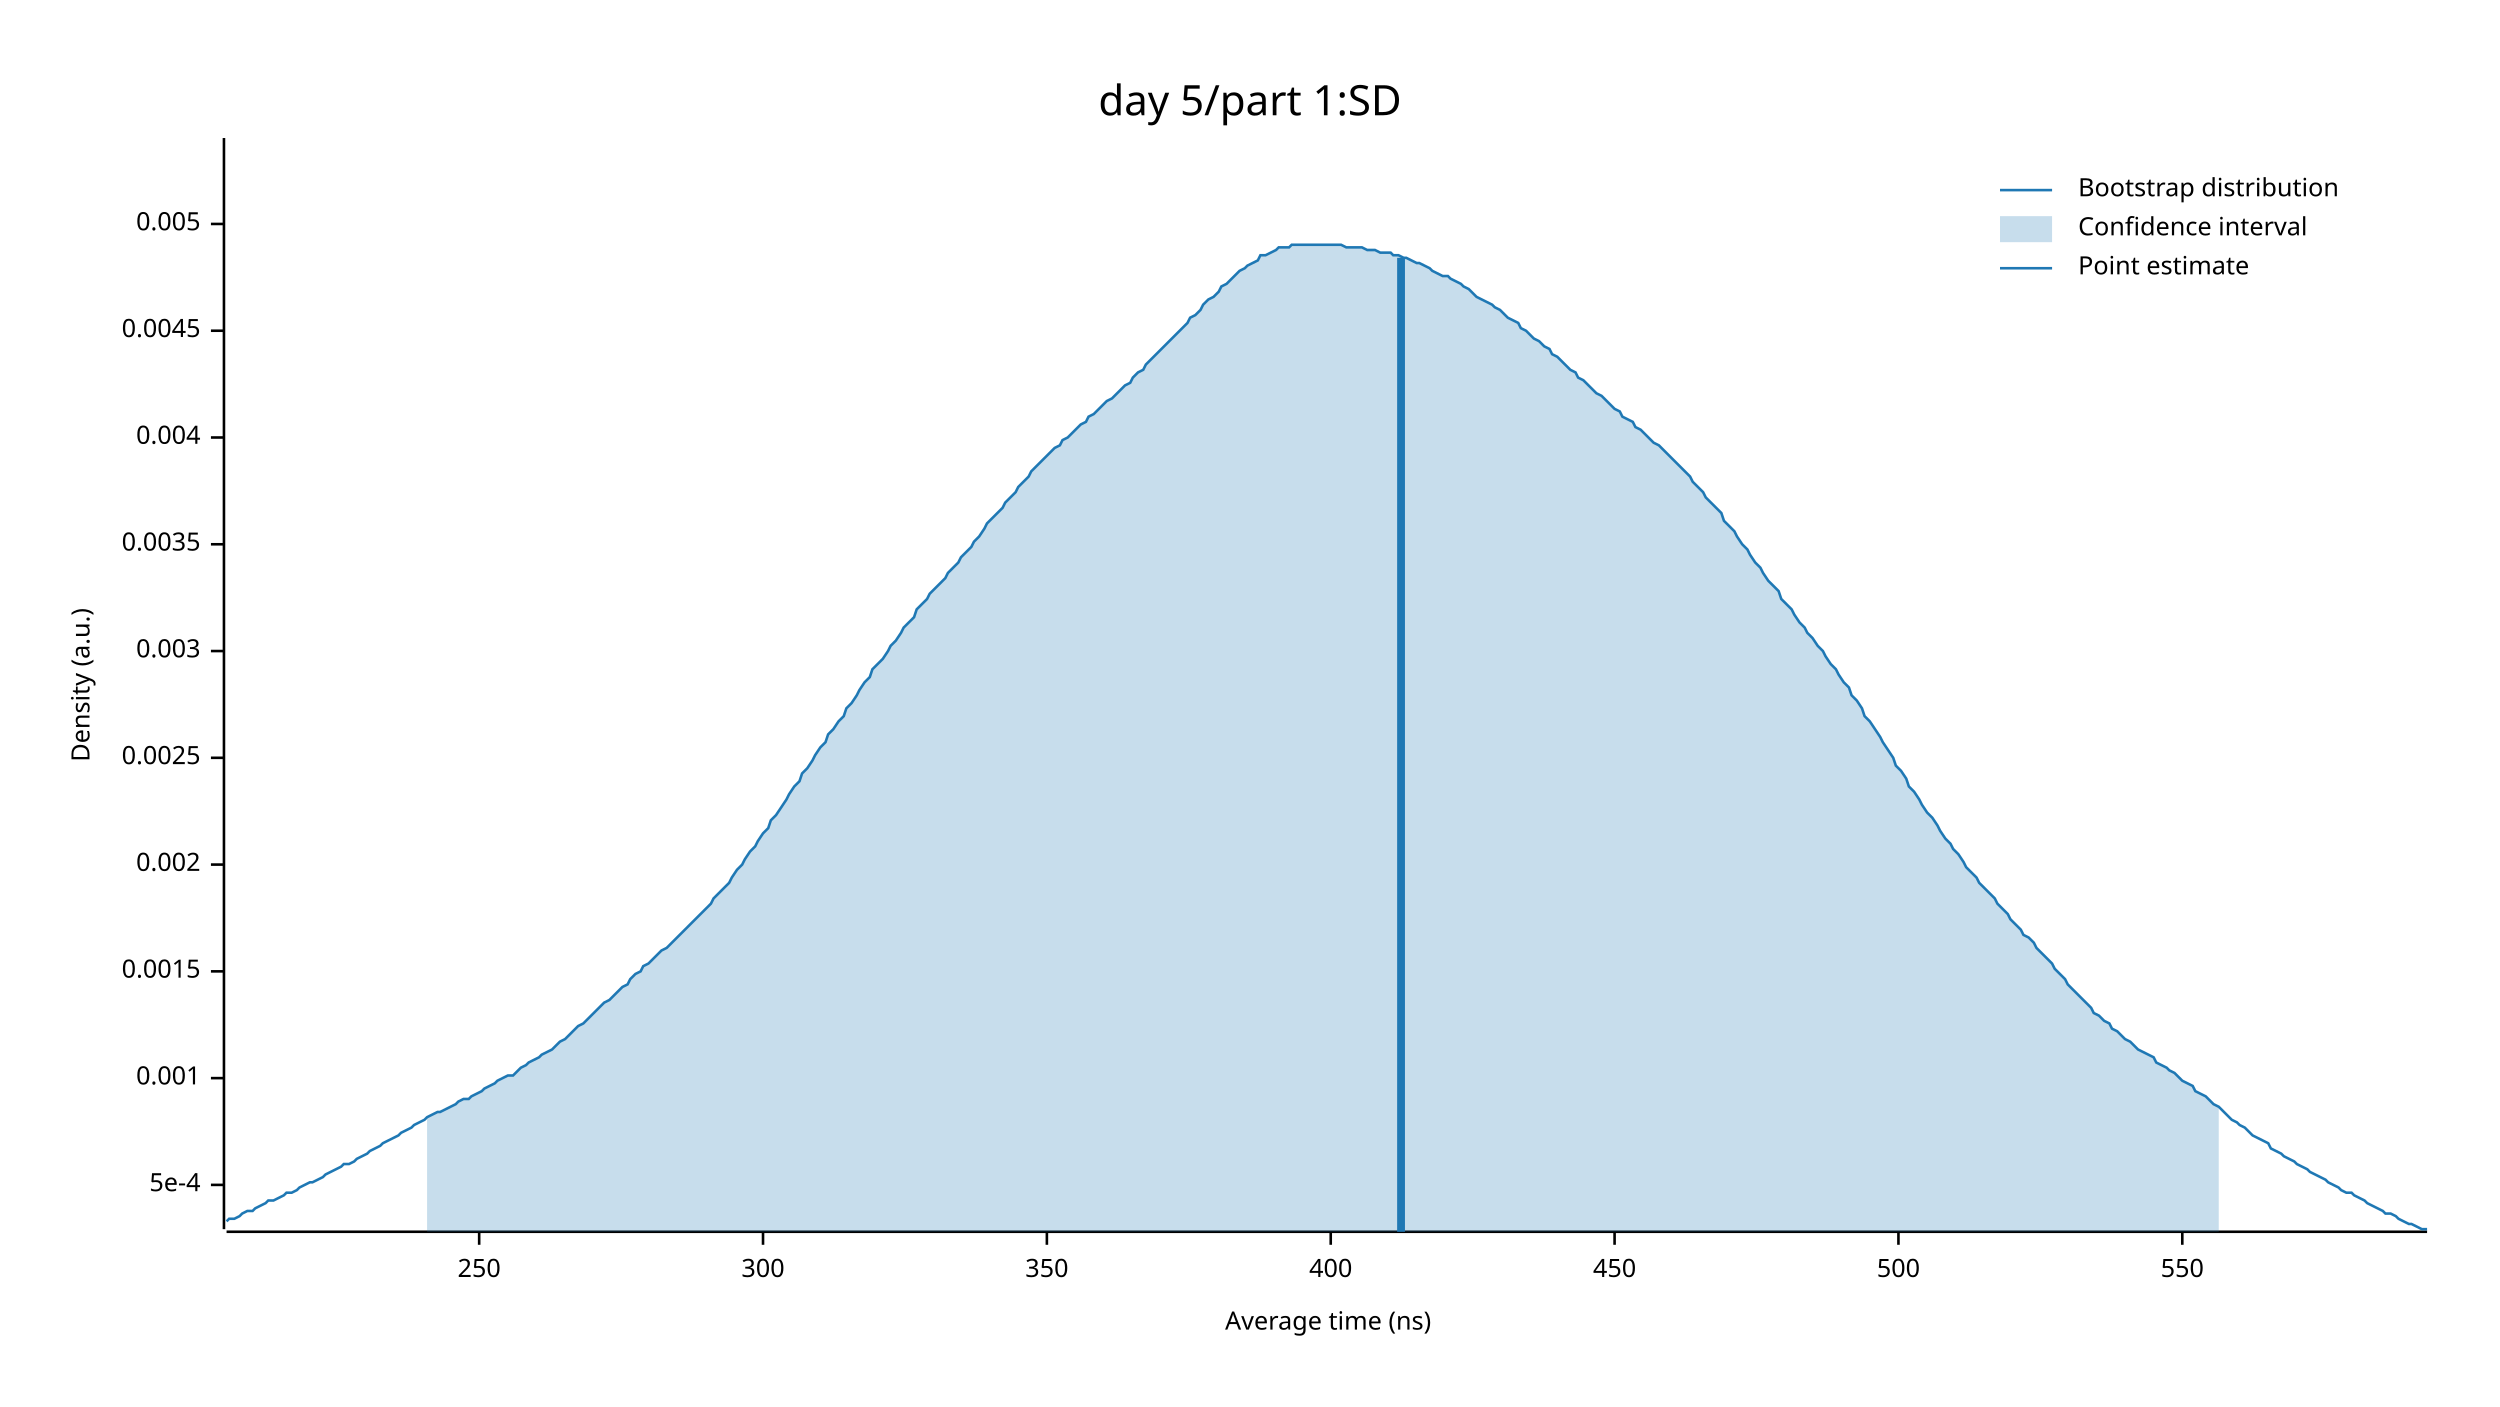
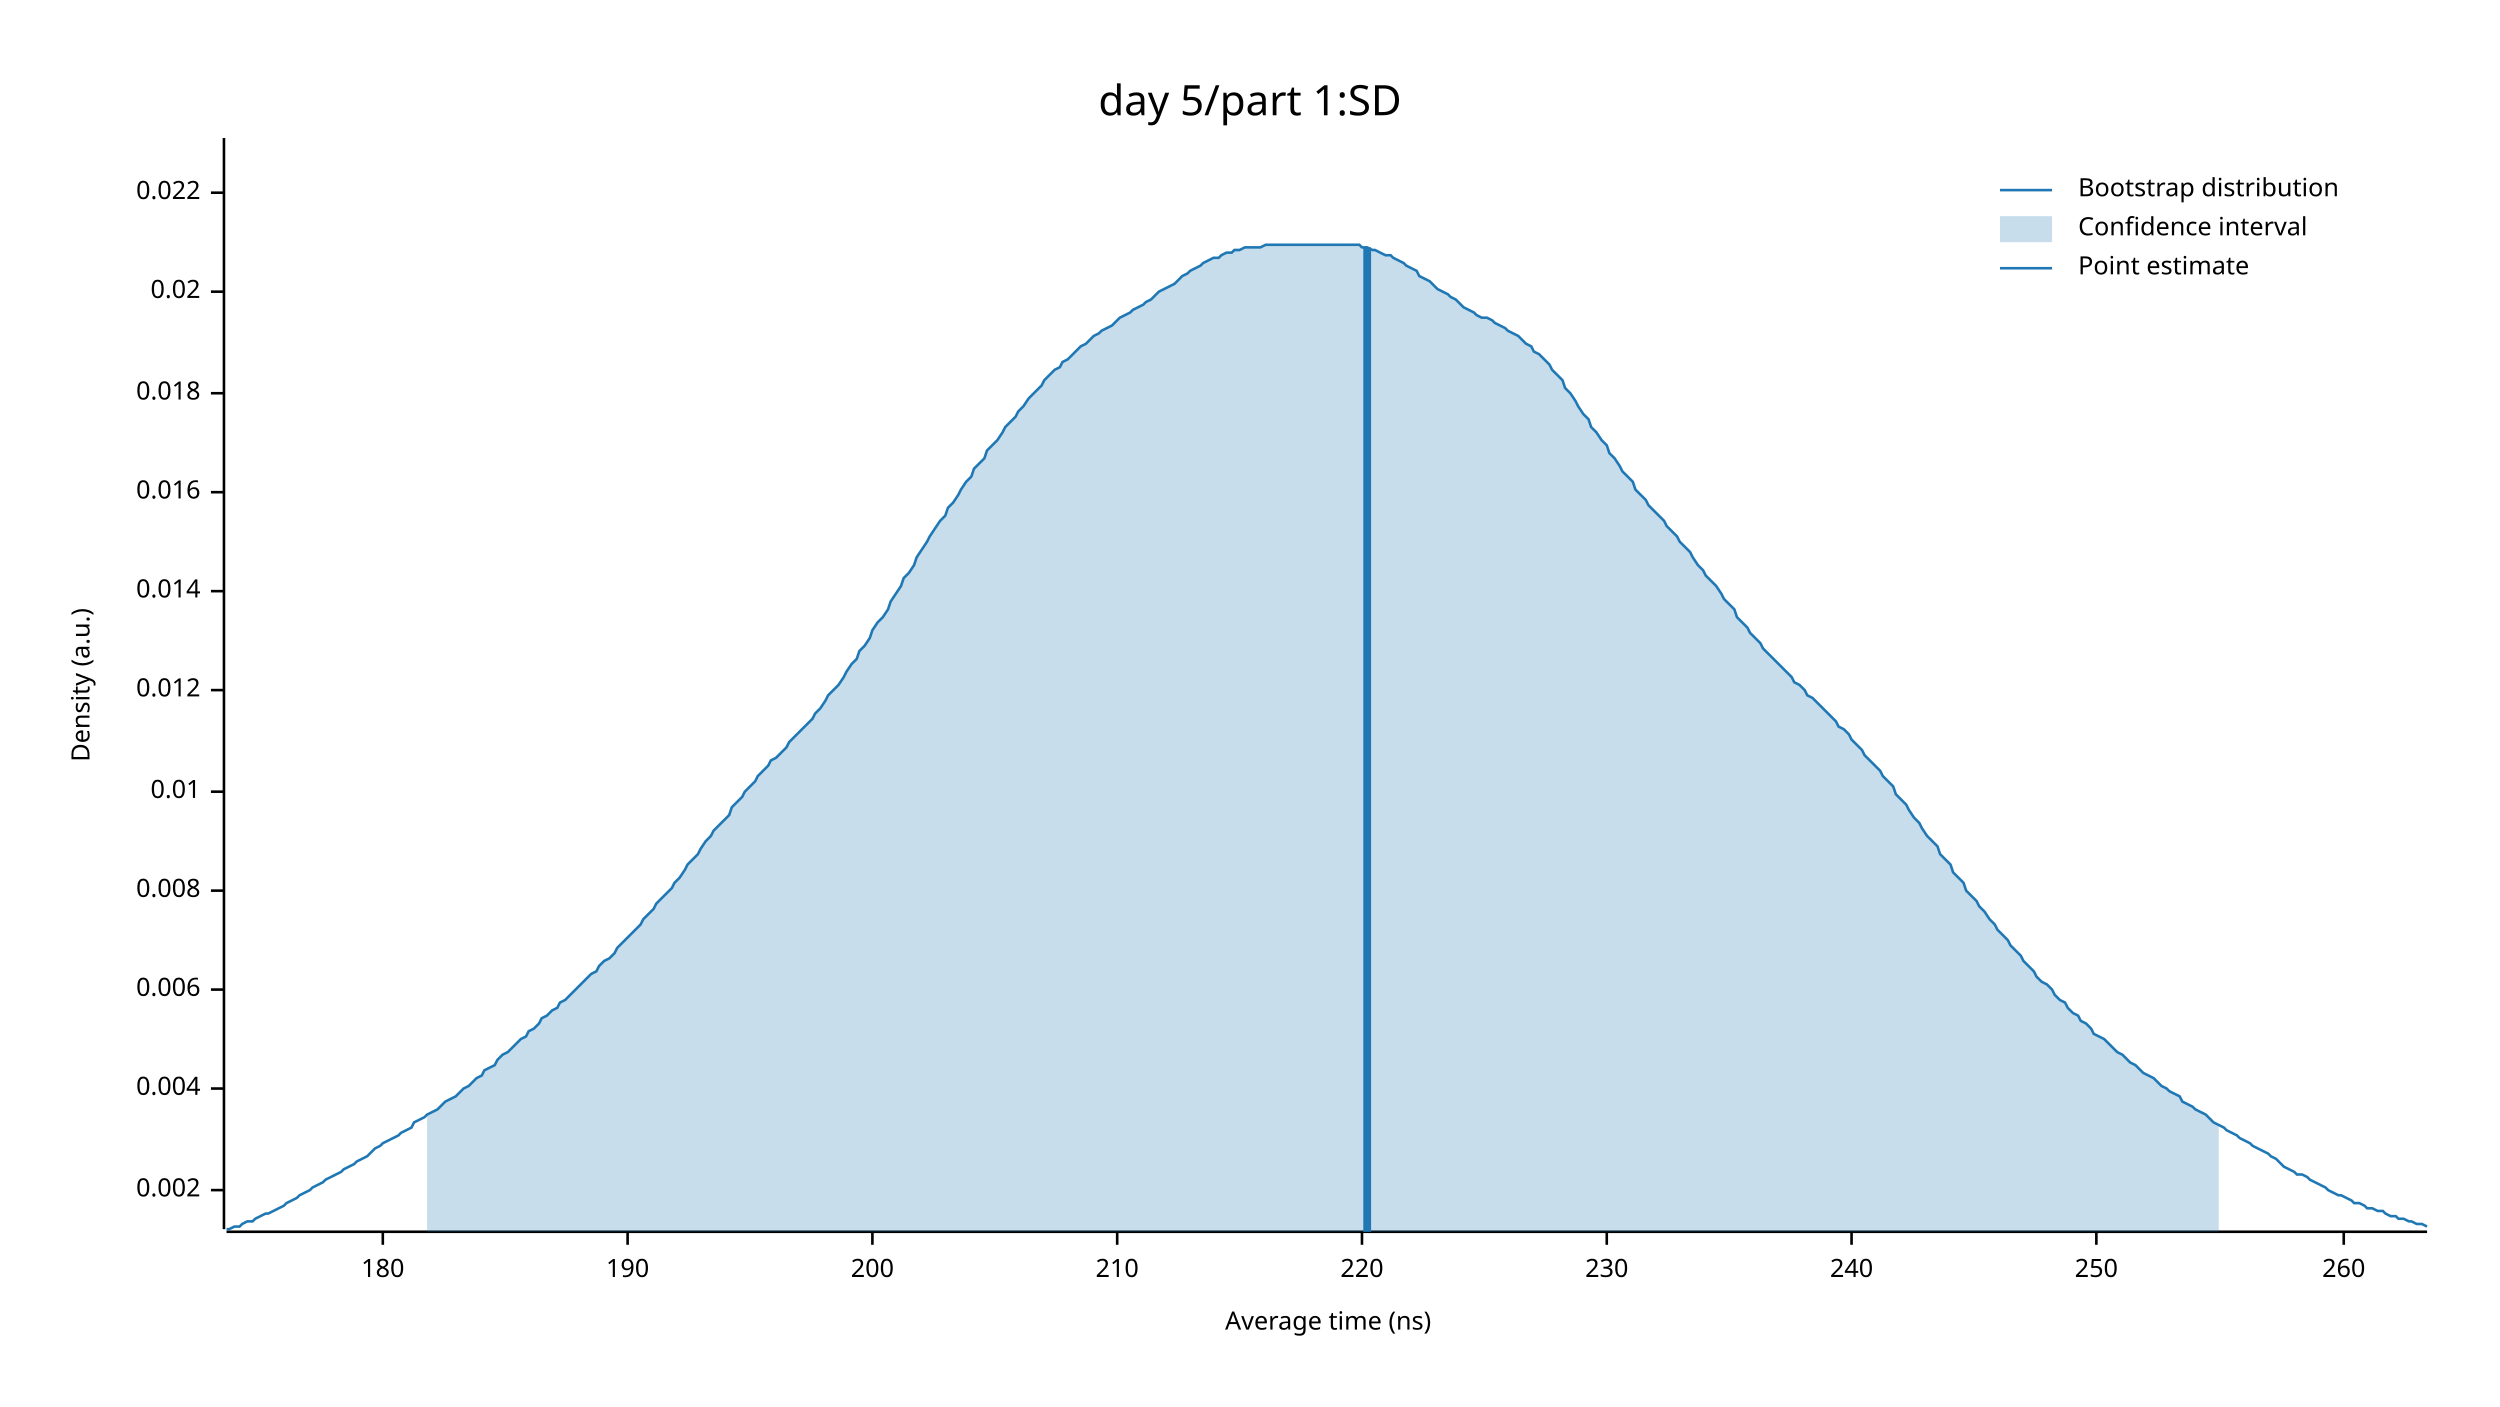
<svg xmlns="http://www.w3.org/2000/svg" width="960" height="540" viewBox="0 0 960 540">
  <text x="480" y="32" dy="0.76em" text-anchor="middle" font-family="sans-serif" font-size="16.129" opacity="1" fill="#000000">
day 5/part 1:SD
</text>
  <text x="27" y="263" dy="0.76em" text-anchor="middle" font-family="sans-serif" font-size="9.677" opacity="1" fill="#000000" transform="rotate(270, 27, 263)">
Density (a.u.)
</text>
  <text x="510" y="513" dy="-0.5ex" text-anchor="middle" font-family="sans-serif" font-size="9.677" opacity="1" fill="#000000">
Average time (ns)
</text>
  <polyline fill="none" opacity="1" stroke="#000000" stroke-width="1" points="86,53 86,472 " />
-   <text x="77" y="455" dy="0.5ex" text-anchor="end" font-family="sans-serif" font-size="9.677" opacity="1" fill="#000000">
- 5e-4
- </text>
-   <polyline fill="none" opacity="1" stroke="#000000" stroke-width="1" points="81,455 86,455 " />
-   <text x="77" y="414" dy="0.5ex" text-anchor="end" font-family="sans-serif" font-size="9.677" opacity="1" fill="#000000">
- 0.001
- </text>
-   <polyline fill="none" opacity="1" stroke="#000000" stroke-width="1" points="81,414 86,414 " />
-   <text x="77" y="373" dy="0.5ex" text-anchor="end" font-family="sans-serif" font-size="9.677" opacity="1" fill="#000000">
- 0.0015
- </text>
-   <polyline fill="none" opacity="1" stroke="#000000" stroke-width="1" points="81,373 86,373 " />
-   <text x="77" y="332" dy="0.5ex" text-anchor="end" font-family="sans-serif" font-size="9.677" opacity="1" fill="#000000">
+   <text x="77" y="457" dy="0.5ex" text-anchor="end" font-family="sans-serif" font-size="9.677" opacity="1" fill="#000000">
0.002
</text>
-   <polyline fill="none" opacity="1" stroke="#000000" stroke-width="1" points="81,332 86,332 " />
-   <text x="77" y="291" dy="0.5ex" text-anchor="end" font-family="sans-serif" font-size="9.677" opacity="1" fill="#000000">
- 0.0025
- </text>
-   <polyline fill="none" opacity="1" stroke="#000000" stroke-width="1" points="81,291 86,291 " />
-   <text x="77" y="250" dy="0.5ex" text-anchor="end" font-family="sans-serif" font-size="9.677" opacity="1" fill="#000000">
- 0.003
- </text>
-   <polyline fill="none" opacity="1" stroke="#000000" stroke-width="1" points="81,250 86,250 " />
-   <text x="77" y="209" dy="0.5ex" text-anchor="end" font-family="sans-serif" font-size="9.677" opacity="1" fill="#000000">
- 0.0035
- </text>
-   <polyline fill="none" opacity="1" stroke="#000000" stroke-width="1" points="81,209 86,209 " />
-   <text x="77" y="168" dy="0.5ex" text-anchor="end" font-family="sans-serif" font-size="9.677" opacity="1" fill="#000000">
+   <polyline fill="none" opacity="1" stroke="#000000" stroke-width="1" points="81,457 86,457 " />
+   <text x="77" y="418" dy="0.5ex" text-anchor="end" font-family="sans-serif" font-size="9.677" opacity="1" fill="#000000">
0.004
</text>
-   <polyline fill="none" opacity="1" stroke="#000000" stroke-width="1" points="81,168 86,168 " />
-   <text x="77" y="127" dy="0.5ex" text-anchor="end" font-family="sans-serif" font-size="9.677" opacity="1" fill="#000000">
- 0.0045
+   <polyline fill="none" opacity="1" stroke="#000000" stroke-width="1" points="81,418 86,418 " />
+   <text x="77" y="380" dy="0.5ex" text-anchor="end" font-family="sans-serif" font-size="9.677" opacity="1" fill="#000000">
+ 0.006
</text>
-   <polyline fill="none" opacity="1" stroke="#000000" stroke-width="1" points="81,127 86,127 " />
-   <text x="77" y="86" dy="0.5ex" text-anchor="end" font-family="sans-serif" font-size="9.677" opacity="1" fill="#000000">
- 0.005
+   <polyline fill="none" opacity="1" stroke="#000000" stroke-width="1" points="81,380 86,380 " />
+   <text x="77" y="342" dy="0.5ex" text-anchor="end" font-family="sans-serif" font-size="9.677" opacity="1" fill="#000000">
+ 0.008
</text>
-   <polyline fill="none" opacity="1" stroke="#000000" stroke-width="1" points="81,86 86,86 " />
+   <polyline fill="none" opacity="1" stroke="#000000" stroke-width="1" points="81,342 86,342 " />
+   <text x="77" y="304" dy="0.5ex" text-anchor="end" font-family="sans-serif" font-size="9.677" opacity="1" fill="#000000">
+ 0.01
+ </text>
+   <polyline fill="none" opacity="1" stroke="#000000" stroke-width="1" points="81,304 86,304 " />
+   <text x="77" y="265" dy="0.5ex" text-anchor="end" font-family="sans-serif" font-size="9.677" opacity="1" fill="#000000">
+ 0.012
+ </text>
+   <polyline fill="none" opacity="1" stroke="#000000" stroke-width="1" points="81,265 86,265 " />
+   <text x="77" y="227" dy="0.5ex" text-anchor="end" font-family="sans-serif" font-size="9.677" opacity="1" fill="#000000">
+ 0.014
+ </text>
+   <polyline fill="none" opacity="1" stroke="#000000" stroke-width="1" points="81,227 86,227 " />
+   <text x="77" y="189" dy="0.5ex" text-anchor="end" font-family="sans-serif" font-size="9.677" opacity="1" fill="#000000">
+ 0.016
+ </text>
+   <polyline fill="none" opacity="1" stroke="#000000" stroke-width="1" points="81,189 86,189 " />
+   <text x="77" y="151" dy="0.5ex" text-anchor="end" font-family="sans-serif" font-size="9.677" opacity="1" fill="#000000">
+ 0.018
+ </text>
+   <polyline fill="none" opacity="1" stroke="#000000" stroke-width="1" points="81,151 86,151 " />
+   <text x="77" y="112" dy="0.5ex" text-anchor="end" font-family="sans-serif" font-size="9.677" opacity="1" fill="#000000">
+ 0.02
+ </text>
+   <polyline fill="none" opacity="1" stroke="#000000" stroke-width="1" points="81,112 86,112 " />
+   <text x="77" y="74" dy="0.5ex" text-anchor="end" font-family="sans-serif" font-size="9.677" opacity="1" fill="#000000">
+ 0.022
+ </text>
+   <polyline fill="none" opacity="1" stroke="#000000" stroke-width="1" points="81,74 86,74 " />
  <polyline fill="none" opacity="1" stroke="#000000" stroke-width="1" points="87,473 932,473 " />
-   <text x="184" y="483" dy="0.76em" text-anchor="middle" font-family="sans-serif" font-size="9.677" opacity="1" fill="#000000">
+   <text x="147" y="483" dy="0.76em" text-anchor="middle" font-family="sans-serif" font-size="9.677" opacity="1" fill="#000000">
+ 180
+ </text>
+   <polyline fill="none" opacity="1" stroke="#000000" stroke-width="1" points="147,473 147,478 " />
+   <text x="241" y="483" dy="0.76em" text-anchor="middle" font-family="sans-serif" font-size="9.677" opacity="1" fill="#000000">
+ 190
+ </text>
+   <polyline fill="none" opacity="1" stroke="#000000" stroke-width="1" points="241,473 241,478 " />
+   <text x="335" y="483" dy="0.76em" text-anchor="middle" font-family="sans-serif" font-size="9.677" opacity="1" fill="#000000">
+ 200
+ </text>
+   <polyline fill="none" opacity="1" stroke="#000000" stroke-width="1" points="335,473 335,478 " />
+   <text x="429" y="483" dy="0.76em" text-anchor="middle" font-family="sans-serif" font-size="9.677" opacity="1" fill="#000000">
+ 210
+ </text>
+   <polyline fill="none" opacity="1" stroke="#000000" stroke-width="1" points="429,473 429,478 " />
+   <text x="523" y="483" dy="0.76em" text-anchor="middle" font-family="sans-serif" font-size="9.677" opacity="1" fill="#000000">
+ 220
+ </text>
+   <polyline fill="none" opacity="1" stroke="#000000" stroke-width="1" points="523,473 523,478 " />
+   <text x="617" y="483" dy="0.76em" text-anchor="middle" font-family="sans-serif" font-size="9.677" opacity="1" fill="#000000">
+ 230
+ </text>
+   <polyline fill="none" opacity="1" stroke="#000000" stroke-width="1" points="617,473 617,478 " />
+   <text x="711" y="483" dy="0.76em" text-anchor="middle" font-family="sans-serif" font-size="9.677" opacity="1" fill="#000000">
+ 240
+ </text>
+   <polyline fill="none" opacity="1" stroke="#000000" stroke-width="1" points="711,473 711,478 " />
+   <text x="805" y="483" dy="0.76em" text-anchor="middle" font-family="sans-serif" font-size="9.677" opacity="1" fill="#000000">
250
</text>
-   <polyline fill="none" opacity="1" stroke="#000000" stroke-width="1" points="184,473 184,478 " />
-   <text x="293" y="483" dy="0.76em" text-anchor="middle" font-family="sans-serif" font-size="9.677" opacity="1" fill="#000000">
- 300
+   <polyline fill="none" opacity="1" stroke="#000000" stroke-width="1" points="805,473 805,478 " />
+   <text x="900" y="483" dy="0.76em" text-anchor="middle" font-family="sans-serif" font-size="9.677" opacity="1" fill="#000000">
+ 260
</text>
-   <polyline fill="none" opacity="1" stroke="#000000" stroke-width="1" points="293,473 293,478 " />
-   <text x="402" y="483" dy="0.76em" text-anchor="middle" font-family="sans-serif" font-size="9.677" opacity="1" fill="#000000">
- 350
- </text>
-   <polyline fill="none" opacity="1" stroke="#000000" stroke-width="1" points="402,473 402,478 " />
-   <text x="511" y="483" dy="0.76em" text-anchor="middle" font-family="sans-serif" font-size="9.677" opacity="1" fill="#000000">
- 400
- </text>
-   <polyline fill="none" opacity="1" stroke="#000000" stroke-width="1" points="511,473 511,478 " />
-   <text x="620" y="483" dy="0.76em" text-anchor="middle" font-family="sans-serif" font-size="9.677" opacity="1" fill="#000000">
- 450
- </text>
-   <polyline fill="none" opacity="1" stroke="#000000" stroke-width="1" points="620,473 620,478 " />
-   <text x="729" y="483" dy="0.76em" text-anchor="middle" font-family="sans-serif" font-size="9.677" opacity="1" fill="#000000">
- 500
- </text>
-   <polyline fill="none" opacity="1" stroke="#000000" stroke-width="1" points="729,473 729,478 " />
-   <text x="838" y="483" dy="0.76em" text-anchor="middle" font-family="sans-serif" font-size="9.677" opacity="1" fill="#000000">
- 550
- </text>
-   <polyline fill="none" opacity="1" stroke="#000000" stroke-width="1" points="838,473 838,478 " />
-   <polyline fill="none" opacity="1" stroke="#1F78B4" stroke-width="1" points="87,469 88,468 90,468 92,467 93,466 95,465 97,465 98,464 100,463 102,462 103,461 105,461 107,460 109,459 110,458 112,458 114,457 115,456 117,455 119,454 120,454 122,453 124,452 125,451 127,450 129,449 131,448 132,447 134,447 136,446 137,445 139,444 141,443 142,442 144,441 146,440 147,439 149,438 151,437 153,436 154,435 156,434 158,433 159,432 161,431 163,430 164,429 166,428 168,427 169,427 171,426 173,425 175,424 176,423 178,422 180,422 181,421 183,420 185,419 186,418 188,417 190,416 191,415 193,414 195,413 197,413 198,412 200,410 202,409 203,408 205,407 207,406 208,405 210,404 212,403 214,401 215,400 217,399 219,397 220,396 222,394 224,393 225,392 227,390 229,388 230,387 232,385 234,384 236,382 237,381 239,379 241,378 242,376 244,374 246,373 247,371 249,370 251,368 252,367 254,365 256,364 258,362 259,361 261,359 263,357 264,356 266,354 268,352 269,351 271,349 273,347 274,345 276,343 278,341 280,339 281,337 283,334 285,332 286,330 288,327 290,325 291,323 293,320 295,318 296,315 298,313 300,310 302,307 303,305 305,302 307,300 308,297 310,295 312,292 313,290 315,287 317,285 318,282 320,280 322,277 324,275 325,272 327,270 329,267 330,265 332,262 334,260 335,257 337,255 339,253 341,250 342,248 344,246 346,243 347,241 349,239 351,237 352,234 354,232 356,230 357,228 359,226 361,224 363,222 364,220 366,218 368,216 369,214 371,212 373,210 374,208 376,206 378,203 379,201 381,199 383,197 385,195 386,193 388,191 390,189 391,187 393,185 395,183 396,181 398,179 400,177 401,176 403,174 405,172 407,171 408,169 410,168 412,166 413,165 415,163 417,162 418,160 420,159 422,157 423,156 425,154 427,153 429,151 430,150 432,148 434,147 435,145 437,143 439,142 440,140 442,138 444,136 445,135 447,133 449,131 451,129 452,128 454,126 456,124 457,122 459,121 461,119 462,117 464,115 466,114 468,112 469,110 471,109 473,107 474,106 476,104 478,103 479,102 481,101 483,100 484,98 486,98 488,97 490,96 491,95 493,95 495,95 496,94 498,94 500,94 501,94 503,94 505,94 506,94 508,94 510,94 512,94 513,94 515,94 517,95 518,95 520,95 522,95 523,95 525,96 527,96 528,96 530,97 532,97 534,97 535,98 537,98 539,99 540,99 542,100 544,101 545,101 547,102 549,103 550,104 552,105 554,106 556,106 557,107 559,108 561,109 562,110 564,111 566,113 567,114 569,115 571,116 573,117 574,118 576,119 578,121 579,122 581,123 583,124 584,126 586,127 588,129 589,130 591,131 593,133 595,134 596,136 598,137 600,139 601,140 603,142 605,143 606,145 608,146 610,148 611,149 613,151 615,152 617,154 618,155 620,157 622,158 623,160 625,161 627,162 628,164 630,165 632,167 633,168 635,170 637,171 639,173 640,174 642,176 644,178 645,179 647,181 649,183 650,185 652,187 654,189 655,191 657,193 659,195 661,197 662,200 664,202 666,204 667,206 669,209 671,211 672,213 674,216 676,218 677,220 679,223 681,225 683,227 684,230 686,232 688,234 689,236 691,239 693,241 694,243 696,245 698,248 700,250 701,252 703,255 705,257 706,259 708,262 710,264 711,267 713,269 715,272 716,275 718,277 720,280 722,283 723,285 725,288 727,291 728,294 730,296 732,299 733,302 735,304 737,307 738,309 740,312 742,314 744,317 745,319 747,322 749,324 750,326 752,328 754,331 755,333 757,335 759,337 760,339 762,341 764,343 766,345 767,347 769,349 771,351 772,353 774,355 776,357 777,359 779,360 781,362 782,364 784,366 786,368 788,370 789,372 791,374 793,376 794,378 796,380 798,382 799,383 801,385 803,387 804,389 806,390 808,392 810,393 811,395 813,396 815,398 816,399 818,400 820,402 821,403 823,404 825,405 827,406 828,408 830,409 832,410 833,411 835,412 837,414 838,415 840,416 842,417 843,419 845,420 847,421 849,423 850,424 852,425 854,427 855,428 857,430 859,431 860,432 862,433 864,435 865,436 867,437 869,438 871,439 872,441 874,442 876,443 877,444 879,445 881,446 882,447 884,448 886,449 887,450 889,451 891,452 893,453 894,454 896,455 898,456 899,457 901,458 903,458 904,459 906,460 908,461 909,462 911,463 913,464 915,465 916,466 918,466 920,467 921,468 923,469 925,470 926,470 928,471 930,472 932,472 " />
-   <polygon opacity="0.25" fill="#1F78B4" points="164,429 166,428 168,427 169,427 171,426 173,425 175,424 176,423 178,422 180,422 181,421 183,420 185,419 186,418 188,417 190,416 191,415 193,414 195,413 197,413 198,412 200,410 202,409 203,408 205,407 207,406 208,405 210,404 212,403 214,401 215,400 217,399 219,397 220,396 222,394 224,393 225,392 227,390 229,388 230,387 232,385 234,384 236,382 237,381 239,379 241,378 242,376 244,374 246,373 247,371 249,370 251,368 252,367 254,365 256,364 258,362 259,361 261,359 263,357 264,356 266,354 268,352 269,351 271,349 273,347 274,345 276,343 278,341 280,339 281,337 283,334 285,332 286,330 288,327 290,325 291,323 293,320 295,318 296,315 298,313 300,310 302,307 303,305 305,302 307,300 308,297 310,295 312,292 313,290 315,287 317,285 318,282 320,280 322,277 324,275 325,272 327,270 329,267 330,265 332,262 334,260 335,257 337,255 339,253 341,250 342,248 344,246 346,243 347,241 349,239 351,237 352,234 354,232 356,230 357,228 359,226 361,224 363,222 364,220 366,218 368,216 369,214 371,212 373,210 374,208 376,206 378,203 379,201 381,199 383,197 385,195 386,193 388,191 390,189 391,187 393,185 395,183 396,181 398,179 400,177 401,176 403,174 405,172 407,171 408,169 410,168 412,166 413,165 415,163 417,162 418,160 420,159 422,157 423,156 425,154 427,153 429,151 430,150 432,148 434,147 435,145 437,143 439,142 440,140 442,138 444,136 445,135 447,133 449,131 451,129 452,128 454,126 456,124 457,122 459,121 461,119 462,117 464,115 466,114 468,112 469,110 471,109 473,107 474,106 476,104 478,103 479,102 481,101 483,100 484,98 486,98 488,97 490,96 491,95 493,95 495,95 496,94 498,94 500,94 501,94 503,94 505,94 506,94 508,94 510,94 512,94 513,94 515,94 517,95 518,95 520,95 522,95 523,95 525,96 527,96 528,96 530,97 532,97 534,97 535,98 537,98 539,99 540,99 542,100 544,101 545,101 547,102 549,103 550,104 552,105 554,106 556,106 557,107 559,108 561,109 562,110 564,111 566,113 567,114 569,115 571,116 573,117 574,118 576,119 578,121 579,122 581,123 583,124 584,126 586,127 588,129 589,130 591,131 593,133 595,134 596,136 598,137 600,139 601,140 603,142 605,143 606,145 608,146 610,148 611,149 613,151 615,152 617,154 618,155 620,157 622,158 623,160 625,161 627,162 628,164 630,165 632,167 633,168 635,170 637,171 639,173 640,174 642,176 644,178 645,179 647,181 649,183 650,185 652,187 654,189 655,191 657,193 659,195 661,197 662,200 664,202 666,204 667,206 669,209 671,211 672,213 674,216 676,218 677,220 679,223 681,225 683,227 684,230 686,232 688,234 689,236 691,239 693,241 694,243 696,245 698,248 700,250 701,252 703,255 705,257 706,259 708,262 710,264 711,267 713,269 715,272 716,275 718,277 720,280 722,283 723,285 725,288 727,291 728,294 730,296 732,299 733,302 735,304 737,307 738,309 740,312 742,314 744,317 745,319 747,322 749,324 750,326 752,328 754,331 755,333 757,335 759,337 760,339 762,341 764,343 766,345 767,347 769,349 771,351 772,353 774,355 776,357 777,359 779,360 781,362 782,364 784,366 786,368 788,370 789,372 791,374 793,376 794,378 796,380 798,382 799,383 801,385 803,387 804,389 806,390 808,392 810,393 811,395 813,396 815,398 816,399 818,400 820,402 821,403 823,404 825,405 827,406 828,408 830,409 832,410 833,411 835,412 837,414 838,415 840,416 842,417 843,419 845,420 847,421 849,423 850,424 852,425 852,473 164,473 " />
-   <polyline fill="none" opacity="1" stroke="#1F78B4" stroke-width="3" points="538,473 538,99 " />
+   <polyline fill="none" opacity="1" stroke="#000000" stroke-width="1" points="900,473 900,478 " />
+   <polyline fill="none" opacity="1" stroke="#1F78B4" stroke-width="1" points="87,472 88,472 90,471 92,471 93,470 95,469 97,469 98,468 100,467 102,466 103,466 105,465 107,464 109,463 110,462 112,461 114,460 115,459 117,458 119,457 120,456 122,455 124,454 125,453 127,452 129,451 131,450 132,449 134,448 136,447 137,446 139,445 141,444 142,443 144,441 146,440 147,439 149,438 151,437 153,436 154,435 156,434 158,433 159,431 161,430 163,429 164,428 166,427 168,426 169,425 171,423 173,422 175,421 176,420 178,418 180,417 181,416 183,414 185,413 186,411 188,410 190,409 191,407 193,405 195,404 197,402 198,401 200,399 202,398 203,396 205,395 207,393 208,391 210,390 212,388 214,387 215,385 217,384 219,382 220,381 222,379 224,377 225,376 227,374 229,373 230,371 232,369 234,368 236,366 237,364 239,362 241,360 242,359 244,357 246,355 247,353 249,351 251,349 252,347 254,345 256,343 258,341 259,339 261,337 263,334 264,332 266,330 268,328 269,326 271,323 273,321 274,319 276,317 278,315 280,313 281,310 283,308 285,306 286,304 288,302 290,300 291,298 293,296 295,294 296,292 298,291 300,289 302,287 303,285 305,283 307,281 308,280 310,278 312,276 313,274 315,272 317,269 318,267 320,265 322,263 324,260 325,258 327,255 329,253 330,250 332,248 334,245 335,242 337,239 339,237 341,234 342,231 344,228 346,225 347,222 349,220 351,217 352,214 354,211 356,208 357,206 359,203 361,200 363,198 364,195 366,193 368,190 369,188 371,185 373,183 374,180 376,178 378,176 379,173 381,171 383,169 385,166 386,164 388,162 390,160 391,158 393,156 395,153 396,152 398,150 400,148 401,146 403,144 405,142 407,141 408,139 410,138 412,136 413,135 415,133 417,132 418,131 420,129 422,128 423,127 425,126 427,125 429,123 430,122 432,121 434,120 435,119 437,118 439,117 440,116 442,115 444,113 445,112 447,111 449,110 451,109 452,108 454,106 456,105 457,104 459,103 461,102 462,101 464,100 466,99 468,99 469,98 471,97 473,97 474,96 476,96 478,95 479,95 481,95 483,95 484,95 486,94 488,94 490,94 491,94 493,94 495,94 496,94 498,94 500,94 501,94 503,94 505,94 506,94 508,94 510,94 512,94 513,94 515,94 517,94 518,94 520,94 522,94 523,95 525,95 527,96 528,96 530,97 532,98 534,98 535,99 537,100 539,101 540,102 542,103 544,104 545,106 547,107 549,108 550,109 552,111 554,112 556,113 557,114 559,115 561,117 562,118 564,119 566,120 567,121 569,122 571,122 573,123 574,124 576,125 578,126 579,127 581,128 583,129 584,130 586,132 588,133 589,135 591,136 593,138 595,140 596,142 598,144 600,146 601,149 603,151 605,154 606,156 608,159 610,161 611,164 613,166 615,169 617,171 618,174 620,176 622,179 623,181 625,183 627,185 628,188 630,190 632,192 633,194 635,196 637,198 639,200 640,202 642,204 644,206 645,208 647,210 649,212 650,214 652,217 654,219 655,221 657,223 659,225 661,228 662,230 664,232 666,234 667,237 669,239 671,241 672,243 674,245 676,247 677,249 679,251 681,253 683,255 684,256 686,258 688,260 689,262 691,263 693,265 694,267 696,268 698,270 700,272 701,273 703,275 705,277 706,279 708,280 710,282 711,284 713,286 715,288 716,290 718,292 720,294 722,296 723,298 725,300 727,302 728,305 730,307 732,309 733,311 735,314 737,316 738,318 740,321 742,323 744,325 745,328 747,330 749,332 750,335 752,337 754,339 755,342 757,344 759,346 760,348 762,350 764,353 766,355 767,357 769,359 771,361 772,363 774,365 776,367 777,369 779,371 781,373 782,375 784,377 786,378 788,380 789,382 791,384 793,385 794,387 796,389 798,390 799,392 801,393 803,395 804,397 806,398 808,399 810,401 811,402 813,404 815,405 816,406 818,408 820,409 821,410 823,412 825,413 827,414 828,415 830,417 832,418 833,419 835,420 837,421 838,423 840,424 842,425 843,426 845,427 847,428 849,430 850,431 852,432 854,433 855,434 857,435 859,436 860,437 862,438 864,439 865,440 867,441 869,442 871,443 872,444 874,445 876,447 877,448 879,449 881,450 882,451 884,451 886,452 887,453 889,454 891,455 893,456 894,457 896,458 898,459 899,459 901,460 903,461 904,462 906,462 908,463 909,464 911,464 913,465 915,465 916,466 918,467 920,467 921,468 923,468 925,469 926,469 928,470 930,470 932,471 " />
+   <polygon opacity="0.25" fill="#1F78B4" points="164,428 166,427 168,426 169,425 171,423 173,422 175,421 176,420 178,418 180,417 181,416 183,414 185,413 186,411 188,410 190,409 191,407 193,405 195,404 197,402 198,401 200,399 202,398 203,396 205,395 207,393 208,391 210,390 212,388 214,387 215,385 217,384 219,382 220,381 222,379 224,377 225,376 227,374 229,373 230,371 232,369 234,368 236,366 237,364 239,362 241,360 242,359 244,357 246,355 247,353 249,351 251,349 252,347 254,345 256,343 258,341 259,339 261,337 263,334 264,332 266,330 268,328 269,326 271,323 273,321 274,319 276,317 278,315 280,313 281,310 283,308 285,306 286,304 288,302 290,300 291,298 293,296 295,294 296,292 298,291 300,289 302,287 303,285 305,283 307,281 308,280 310,278 312,276 313,274 315,272 317,269 318,267 320,265 322,263 324,260 325,258 327,255 329,253 330,250 332,248 334,245 335,242 337,239 339,237 341,234 342,231 344,228 346,225 347,222 349,220 351,217 352,214 354,211 356,208 357,206 359,203 361,200 363,198 364,195 366,193 368,190 369,188 371,185 373,183 374,180 376,178 378,176 379,173 381,171 383,169 385,166 386,164 388,162 390,160 391,158 393,156 395,153 396,152 398,150 400,148 401,146 403,144 405,142 407,141 408,139 410,138 412,136 413,135 415,133 417,132 418,131 420,129 422,128 423,127 425,126 427,125 429,123 430,122 432,121 434,120 435,119 437,118 439,117 440,116 442,115 444,113 445,112 447,111 449,110 451,109 452,108 454,106 456,105 457,104 459,103 461,102 462,101 464,100 466,99 468,99 469,98 471,97 473,97 474,96 476,96 478,95 479,95 481,95 483,95 484,95 486,94 488,94 490,94 491,94 493,94 495,94 496,94 498,94 500,94 501,94 503,94 505,94 506,94 508,94 510,94 512,94 513,94 515,94 517,94 518,94 520,94 522,94 523,95 525,95 527,96 528,96 530,97 532,98 534,98 535,99 537,100 539,101 540,102 542,103 544,104 545,106 547,107 549,108 550,109 552,111 554,112 556,113 557,114 559,115 561,117 562,118 564,119 566,120 567,121 569,122 571,122 573,123 574,124 576,125 578,126 579,127 581,128 583,129 584,130 586,132 588,133 589,135 591,136 593,138 595,140 596,142 598,144 600,146 601,149 603,151 605,154 606,156 608,159 610,161 611,164 613,166 615,169 617,171 618,174 620,176 622,179 623,181 625,183 627,185 628,188 630,190 632,192 633,194 635,196 637,198 639,200 640,202 642,204 644,206 645,208 647,210 649,212 650,214 652,217 654,219 655,221 657,223 659,225 661,228 662,230 664,232 666,234 667,237 669,239 671,241 672,243 674,245 676,247 677,249 679,251 681,253 683,255 684,256 686,258 688,260 689,262 691,263 693,265 694,267 696,268 698,270 700,272 701,273 703,275 705,277 706,279 708,280 710,282 711,284 713,286 715,288 716,290 718,292 720,294 722,296 723,298 725,300 727,302 728,305 730,307 732,309 733,311 735,314 737,316 738,318 740,321 742,323 744,325 745,328 747,330 749,332 750,335 752,337 754,339 755,342 757,344 759,346 760,348 762,350 764,353 766,355 767,357 769,359 771,361 772,363 774,365 776,367 777,369 779,371 781,373 782,375 784,377 786,378 788,380 789,382 791,384 793,385 794,387 796,389 798,390 799,392 801,393 803,395 804,397 806,398 808,399 810,401 811,402 813,404 815,405 816,406 818,408 820,409 821,410 823,412 825,413 827,414 828,415 830,417 832,418 833,419 835,420 837,421 838,423 840,424 842,425 843,426 845,427 847,428 849,430 850,431 852,432 852,473 164,473 " />
+   <polyline fill="none" opacity="1" stroke="#1F78B4" stroke-width="3" points="525,473 525,95 " />
  <text x="798" y="68" dy="0.76em" text-anchor="start" font-family="sans-serif" font-size="9.677" opacity="1" fill="#000000">
Bootstrap distribution
</text>
  <text x="798" y="83" dy="0.76em" text-anchor="start" font-family="sans-serif" font-size="9.677" opacity="1" fill="#000000">
Confidence interval
</text>
  <text x="798" y="98" dy="0.76em" text-anchor="start" font-family="sans-serif" font-size="9.677" opacity="1" fill="#000000">
Point estimate
</text>
  <polyline fill="none" opacity="1" stroke="#1F78B4" stroke-width="1" points="768,73 788,73 " />
  <rect x="768" y="83" width="20" height="10" opacity="0.25" fill="#1F78B4" stroke="none" />
  <polyline fill="none" opacity="1" stroke="#1F78B4" stroke-width="1" points="768,103 788,103 " />
</svg>
